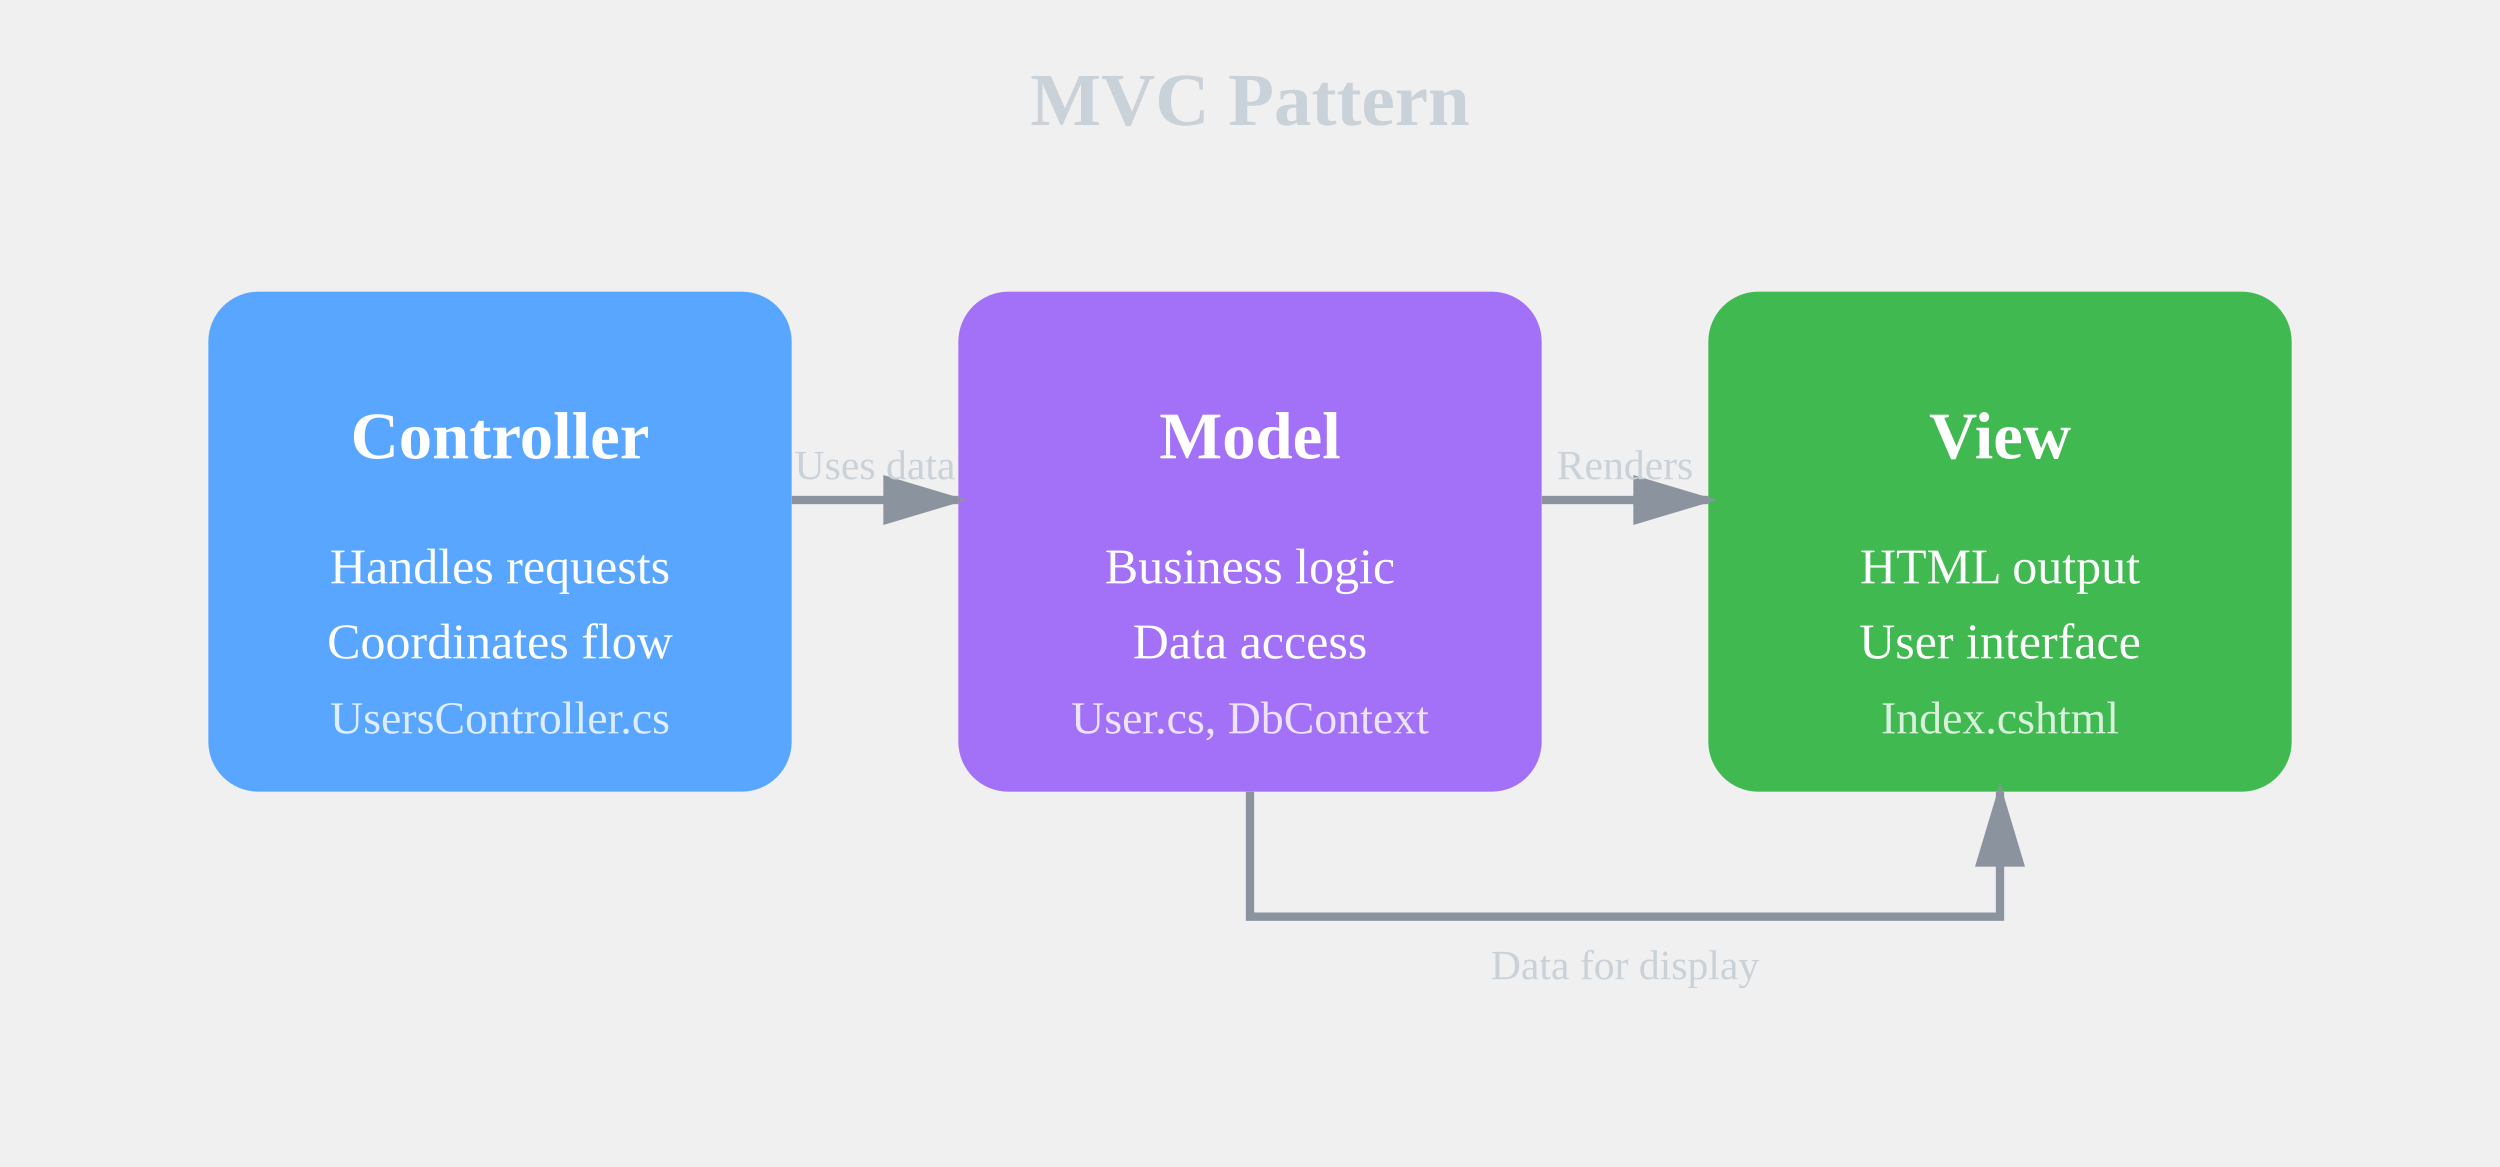
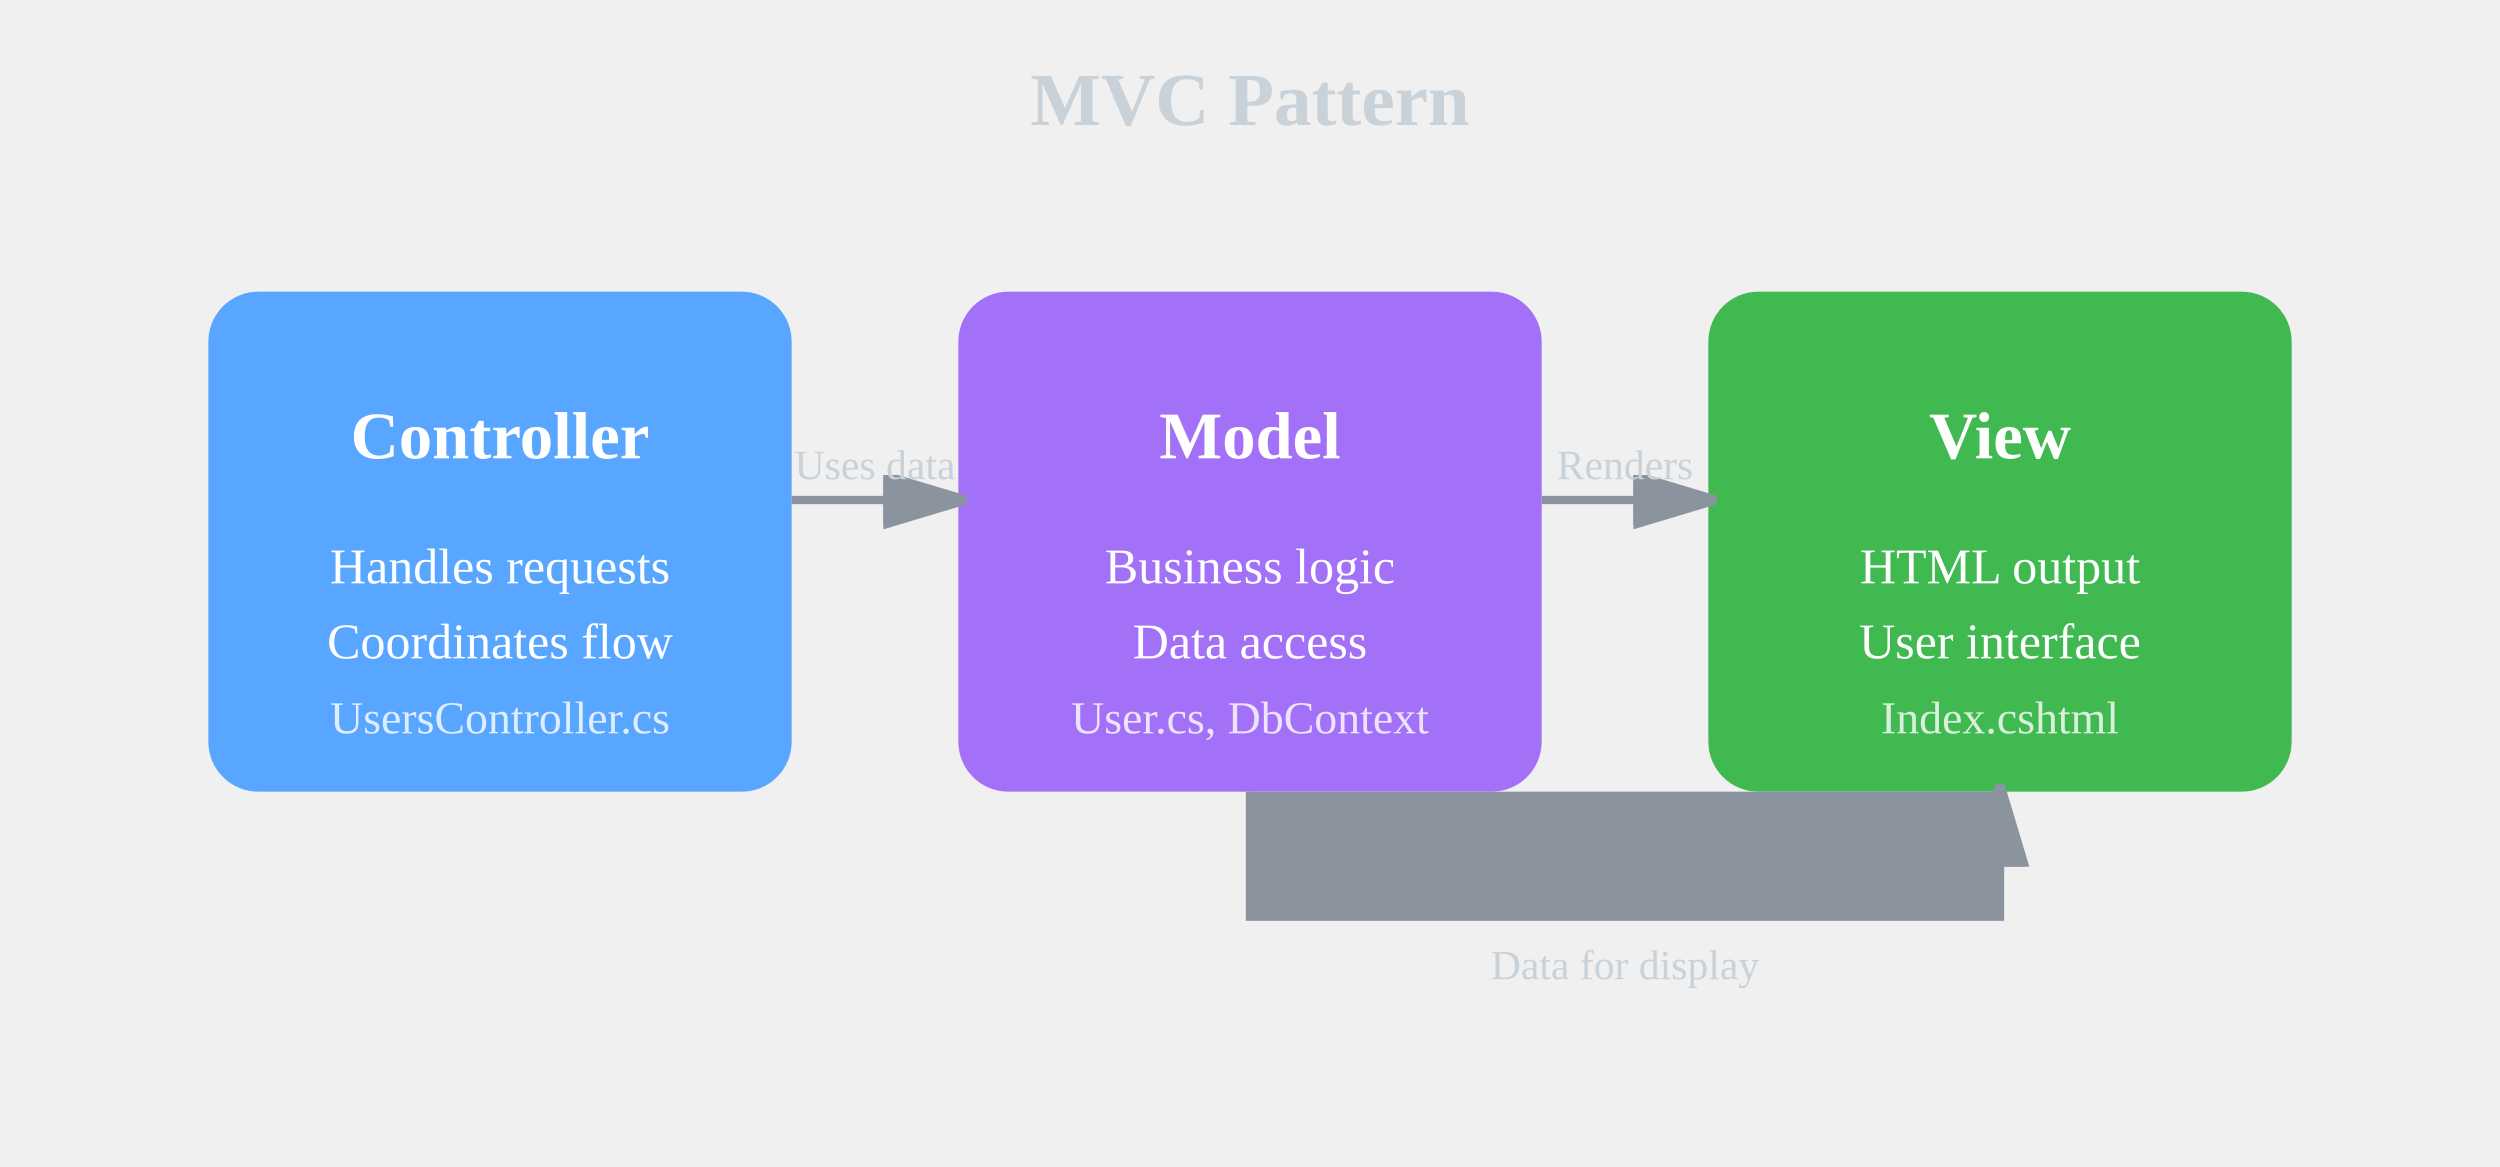
<svg xmlns="http://www.w3.org/2000/svg" viewBox="0 0 600 280">
+   <style>
+     .text { fill: #c9d1d9; }
+     .arrow { stroke: #8b949e; fill: #8b949e; }
+     @media (prefers-color-scheme: light) {
+       .text { fill: #24292f; }
+       .arrow { stroke: #57606a; fill: #57606a; }
+     }
+   </style>
  <defs>
    <marker id="arrowhead-mvc" markerWidth="10" markerHeight="10" refX="9" refY="3" orient="auto">
-       <polygon points="0 0, 10 3, 0 6" fill="#8b949e" />
+       <polygon points="0 0, 10 3, 0 6" class="arrow" />
    </marker>
  </defs>
-   <text x="300" y="30" text-anchor="middle" fill="#c9d1d9" font-size="18" font-weight="700">MVC Pattern</text>
+   <text x="300" y="30" text-anchor="middle" class="text" font-size="18" font-weight="700">MVC Pattern</text>
  <rect x="50" y="70" width="140" height="120" rx="12" fill="#58a6ff" />
  <text x="120" y="110" text-anchor="middle" fill="white" font-size="16" font-weight="700">Controller</text>
  <text x="120" y="140" text-anchor="middle" fill="white" font-size="12">Handles requests</text>
  <text x="120" y="158" text-anchor="middle" fill="white" font-size="12">Coordinates flow</text>
  <text x="120" y="176" text-anchor="middle" fill="white" font-size="11" opacity="0.8">UsersController.cs</text>
  <rect x="230" y="70" width="140" height="120" rx="12" fill="#a371f7" />
  <text x="300" y="110" text-anchor="middle" fill="white" font-size="16" font-weight="700">Model</text>
  <text x="300" y="140" text-anchor="middle" fill="white" font-size="12">Business logic</text>
  <text x="300" y="158" text-anchor="middle" fill="white" font-size="12">Data access</text>
  <text x="300" y="176" text-anchor="middle" fill="white" font-size="11" opacity="0.8">User.cs, DbContext</text>
  <rect x="410" y="70" width="140" height="120" rx="12" fill="#3fb950" />
  <text x="480" y="110" text-anchor="middle" fill="white" font-size="16" font-weight="700">View</text>
  <text x="480" y="140" text-anchor="middle" fill="white" font-size="12">HTML output</text>
  <text x="480" y="158" text-anchor="middle" fill="white" font-size="12">User interface</text>
  <text x="480" y="176" text-anchor="middle" fill="white" font-size="11" opacity="0.8">Index.cshtml</text>
-   <line x1="190" y1="120" x2="230" y2="120" stroke="#8b949e" stroke-width="2" marker-end="url(#arrowhead-mvc)" />
-   <text x="210" y="115" text-anchor="middle" fill="#c9d1d9" font-size="10">Uses data</text>
-   <line x1="370" y1="120" x2="410" y2="120" stroke="#8b949e" stroke-width="2" marker-end="url(#arrowhead-mvc)" />
-   <text x="390" y="115" text-anchor="middle" fill="#c9d1d9" font-size="10">Renders</text>
-   <path d="M 300 190 L 300 220 L 480 220 L 480 190" stroke="#8b949e" stroke-width="2" fill="none" marker-end="url(#arrowhead-mvc)" />
-   <text x="390" y="235" text-anchor="middle" fill="#c9d1d9" font-size="10">Data for display</text>
+   <line x1="190" y1="120" x2="230" y2="120" class="arrow" stroke-width="2" marker-end="url(#arrowhead-mvc)" />
+   <text x="210" y="115" text-anchor="middle" class="text" font-size="10">Uses data</text>
+   <line x1="370" y1="120" x2="410" y2="120" class="arrow" stroke-width="2" marker-end="url(#arrowhead-mvc)" />
+   <text x="390" y="115" text-anchor="middle" class="text" font-size="10">Renders</text>
+   <path d="M 300 190 L 300 220 L 480 220 L 480 190" class="arrow" stroke-width="2" fill="none" marker-end="url(#arrowhead-mvc)" />
+   <text x="390" y="235" text-anchor="middle" class="text" font-size="10">Data for display</text>
</svg>
